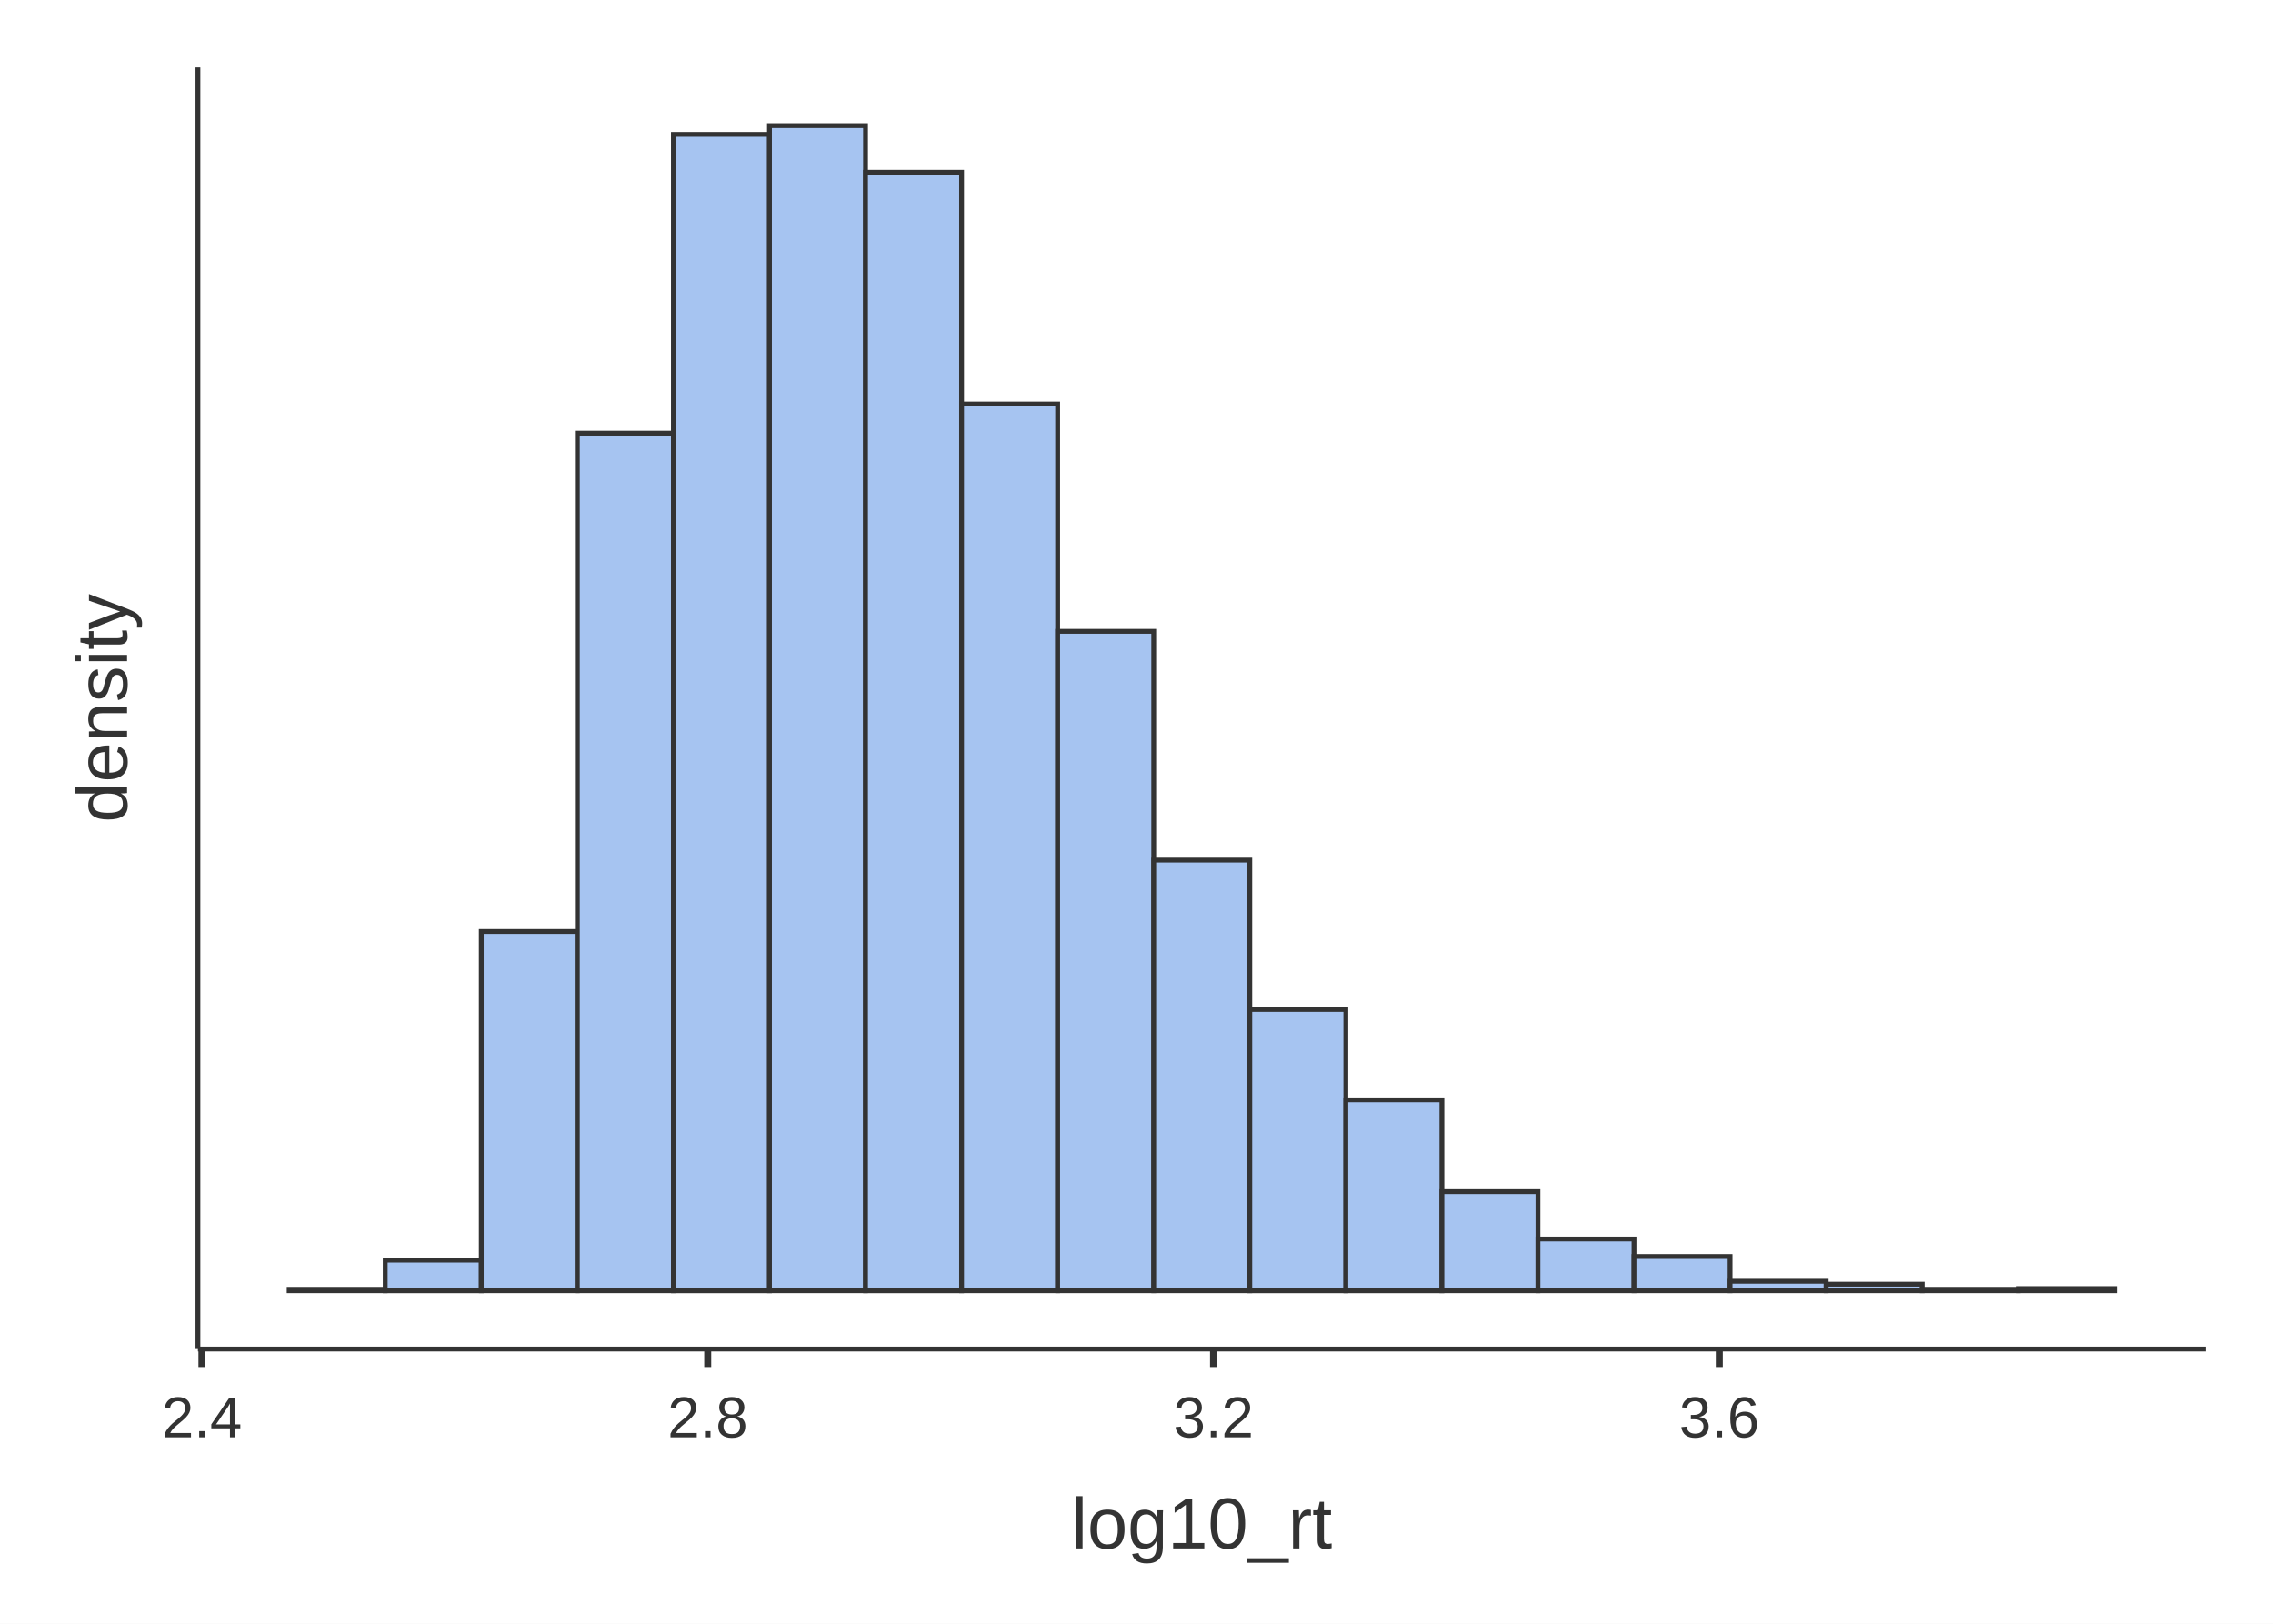
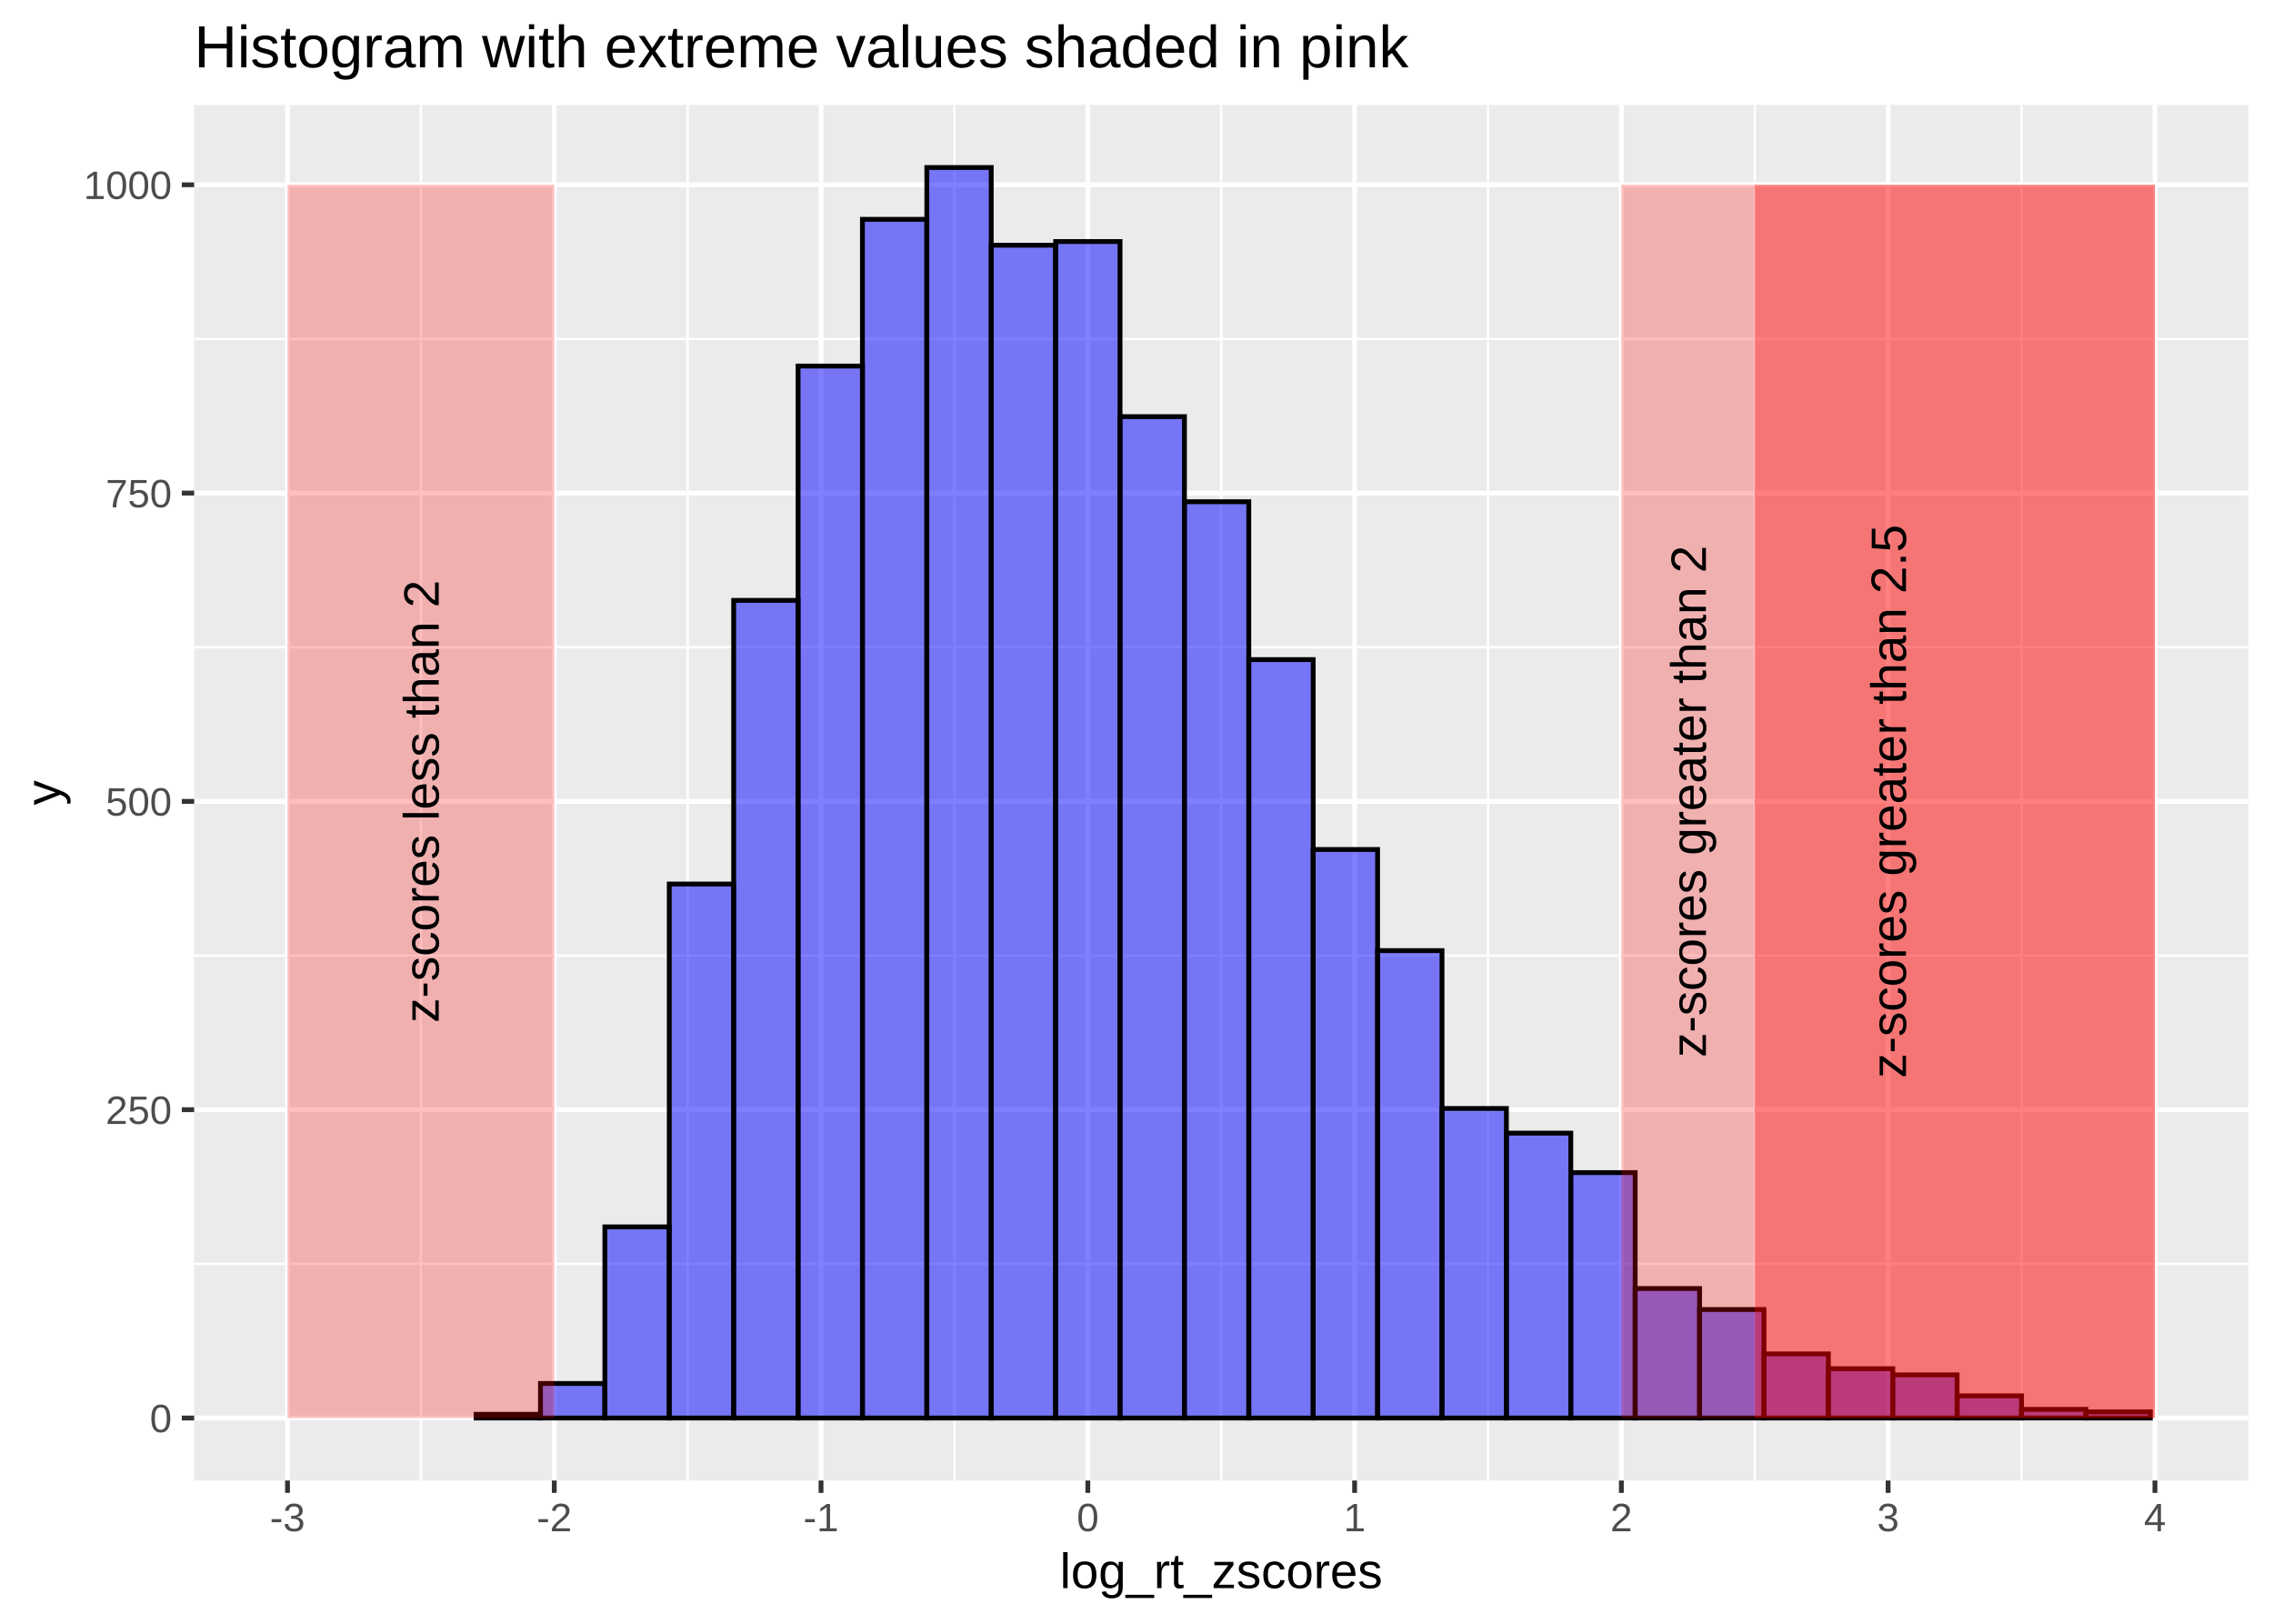
<svg xmlns="http://www.w3.org/2000/svg" class="svglite" width="504.00pt" height="360.00pt" viewBox="0 0 504.00 360.00">
  <defs>
    <style type="text/css">
    .svglite line, .svglite polyline, .svglite polygon, .svglite path, .svglite rect, .svglite circle {
      fill: none;
      stroke: #000000;
      stroke-linecap: round;
      stroke-linejoin: round;
      stroke-miterlimit: 10.00;
    }
  </style>
  </defs>
  <rect width="100%" height="100%" style="stroke: none; fill: #FFFFFF;" />
  <defs>
    <clipPath id="cpMC4wMHw1MDQuMDB8MC4wMHwzNjAuMDA=">
      <rect x="0.00" y="0.00" width="504.00" height="360.00" />
    </clipPath>
  </defs>
  <g clip-path="url(#cpMC4wMHw1MDQuMDB8MC4wMHwzNjAuMDA=)">
-     <rect x="0.00" y="0.00" width="504.00" height="360.00" style="stroke-width: 1.55; stroke: none;" />
+     <rect x="0.00" y="0.00" width="504.00" height="360.00" style="stroke-width: 1.07; stroke: #FFFFFF; fill: #FFFFFF;" />
  </g>
  <defs>
-     <clipPath id="cpNDMuODl8NDg5LjA2fDE0Ljk0fDI5OS4wOQ==">
-       <rect x="43.89" y="14.94" width="445.17" height="284.15" />
+     <clipPath id="cpNDMuMDV8NDk4LjUyfDIzLjI4fDMyOC4yNQ==">
+       <rect x="43.05" y="23.28" width="455.47" height="304.97" />
    </clipPath>
  </defs>
-   <g clip-path="url(#cpNDMuODl8NDg5LjA2fDE0Ljk0fDI5OS4wOQ==)">
-     <rect x="43.89" y="14.94" width="445.17" height="284.15" style="stroke-width: 1.55; stroke: none;" />
-     <rect x="64.12" y="285.85" width="21.30" height="0.32" style="stroke-width: 1.07; stroke: #333333; stroke-linecap: square; stroke-linejoin: miter; fill: #A6C4F1;" />
-     <rect x="85.42" y="279.39" width="21.30" height="6.79" style="stroke-width: 1.07; stroke: #333333; stroke-linecap: square; stroke-linejoin: miter; fill: #A6C4F1;" />
-     <rect x="106.72" y="206.53" width="21.30" height="79.64" style="stroke-width: 1.07; stroke: #333333; stroke-linecap: square; stroke-linejoin: miter; fill: #A6C4F1;" />
-     <rect x="128.02" y="96.03" width="21.30" height="190.14" style="stroke-width: 1.07; stroke: #333333; stroke-linecap: square; stroke-linejoin: miter; fill: #A6C4F1;" />
-     <rect x="149.32" y="29.80" width="21.30" height="256.38" style="stroke-width: 1.07; stroke: #333333; stroke-linecap: square; stroke-linejoin: miter; fill: #A6C4F1;" />
-     <rect x="170.62" y="27.86" width="21.30" height="258.31" style="stroke-width: 1.07; stroke: #333333; stroke-linecap: square; stroke-linejoin: miter; fill: #A6C4F1;" />
-     <rect x="191.92" y="38.20" width="21.30" height="247.98" style="stroke-width: 1.07; stroke: #333333; stroke-linecap: square; stroke-linejoin: miter; fill: #A6C4F1;" />
-     <rect x="213.22" y="89.57" width="21.30" height="196.60" style="stroke-width: 1.07; stroke: #333333; stroke-linecap: square; stroke-linejoin: miter; fill: #A6C4F1;" />
-     <rect x="234.52" y="139.97" width="21.30" height="146.20" style="stroke-width: 1.07; stroke: #333333; stroke-linecap: square; stroke-linejoin: miter; fill: #A6C4F1;" />
-     <rect x="255.82" y="190.70" width="21.30" height="95.47" style="stroke-width: 1.07; stroke: #333333; stroke-linecap: square; stroke-linejoin: miter; fill: #A6C4F1;" />
-     <rect x="277.12" y="223.82" width="21.30" height="62.36" style="stroke-width: 1.07; stroke: #333333; stroke-linecap: square; stroke-linejoin: miter; fill: #A6C4F1;" />
-     <rect x="298.42" y="243.85" width="21.30" height="42.33" style="stroke-width: 1.07; stroke: #333333; stroke-linecap: square; stroke-linejoin: miter; fill: #A6C4F1;" />
-     <rect x="319.72" y="264.20" width="21.30" height="21.97" style="stroke-width: 1.07; stroke: #333333; stroke-linecap: square; stroke-linejoin: miter; fill: #A6C4F1;" />
-     <rect x="341.02" y="274.70" width="21.30" height="11.47" style="stroke-width: 1.07; stroke: #333333; stroke-linecap: square; stroke-linejoin: miter; fill: #A6C4F1;" />
-     <rect x="362.32" y="278.58" width="21.30" height="7.59" style="stroke-width: 1.07; stroke: #333333; stroke-linecap: square; stroke-linejoin: miter; fill: #A6C4F1;" />
-     <rect x="383.62" y="284.07" width="21.30" height="2.10" style="stroke-width: 1.07; stroke: #333333; stroke-linecap: square; stroke-linejoin: miter; fill: #A6C4F1;" />
-     <rect x="404.92" y="284.72" width="21.30" height="1.45" style="stroke-width: 1.07; stroke: #333333; stroke-linecap: square; stroke-linejoin: miter; fill: #A6C4F1;" />
-     <rect x="426.22" y="285.85" width="21.30" height="0.32" style="stroke-width: 1.07; stroke: #333333; stroke-linecap: square; stroke-linejoin: miter; fill: #A6C4F1;" />
-     <rect x="447.52" y="285.69" width="21.30" height="0.48" style="stroke-width: 1.07; stroke: #333333; stroke-linecap: square; stroke-linejoin: miter; fill: #A6C4F1;" />
+   <g clip-path="url(#cpNDMuMDV8NDk4LjUyfDIzLjI4fDMyOC4yNQ==)">
+     <rect x="43.05" y="23.28" width="455.47" height="304.97" style="stroke-width: 1.07; stroke: none; fill: #EBEBEB;" />
+     <polyline points="43.05,280.21 498.52,280.21 " style="stroke-width: 0.53; stroke: #FFFFFF; stroke-linecap: butt;" />
+     <polyline points="43.05,211.86 498.52,211.86 " style="stroke-width: 0.53; stroke: #FFFFFF; stroke-linecap: butt;" />
+     <polyline points="43.05,143.50 498.52,143.50 " style="stroke-width: 0.53; stroke: #FFFFFF; stroke-linecap: butt;" />
+     <polyline points="43.05,75.15 498.52,75.15 " style="stroke-width: 0.53; stroke: #FFFFFF; stroke-linecap: butt;" />
+     <polyline points="93.33,328.25 93.33,23.28 " style="stroke-width: 0.53; stroke: #FFFFFF; stroke-linecap: butt;" />
+     <polyline points="152.48,328.25 152.48,23.28 " style="stroke-width: 0.53; stroke: #FFFFFF; stroke-linecap: butt;" />
+     <polyline points="211.63,328.25 211.63,23.28 " style="stroke-width: 0.53; stroke: #FFFFFF; stroke-linecap: butt;" />
+     <polyline points="270.78,328.25 270.78,23.28 " style="stroke-width: 0.53; stroke: #FFFFFF; stroke-linecap: butt;" />
+     <polyline points="329.94,328.25 329.94,23.28 " style="stroke-width: 0.53; stroke: #FFFFFF; stroke-linecap: butt;" />
+     <polyline points="389.09,328.25 389.09,23.28 " style="stroke-width: 0.53; stroke: #FFFFFF; stroke-linecap: butt;" />
+     <polyline points="448.24,328.25 448.24,23.28 " style="stroke-width: 0.53; stroke: #FFFFFF; stroke-linecap: butt;" />
+     <polyline points="43.05,314.39 498.52,314.39 " style="stroke-width: 1.07; stroke: #FFFFFF; stroke-linecap: butt;" />
+     <polyline points="43.05,246.03 498.52,246.03 " style="stroke-width: 1.07; stroke: #FFFFFF; stroke-linecap: butt;" />
+     <polyline points="43.05,177.68 498.52,177.68 " style="stroke-width: 1.07; stroke: #FFFFFF; stroke-linecap: butt;" />
+     <polyline points="43.05,109.32 498.52,109.32 " style="stroke-width: 1.07; stroke: #FFFFFF; stroke-linecap: butt;" />
+     <polyline points="43.05,40.97 498.52,40.97 " style="stroke-width: 1.07; stroke: #FFFFFF; stroke-linecap: butt;" />
+     <polyline points="63.75,328.25 63.75,23.28 " style="stroke-width: 1.07; stroke: #FFFFFF; stroke-linecap: butt;" />
+     <polyline points="122.90,328.25 122.90,23.28 " style="stroke-width: 1.07; stroke: #FFFFFF; stroke-linecap: butt;" />
+     <polyline points="182.05,328.25 182.05,23.28 " style="stroke-width: 1.07; stroke: #FFFFFF; stroke-linecap: butt;" />
+     <polyline points="241.21,328.25 241.21,23.28 " style="stroke-width: 1.07; stroke: #FFFFFF; stroke-linecap: butt;" />
+     <polyline points="300.36,328.25 300.36,23.28 " style="stroke-width: 1.07; stroke: #FFFFFF; stroke-linecap: butt;" />
+     <polyline points="359.51,328.25 359.51,23.28 " style="stroke-width: 1.07; stroke: #FFFFFF; stroke-linecap: butt;" />
+     <polyline points="418.66,328.25 418.66,23.28 " style="stroke-width: 1.07; stroke: #FFFFFF; stroke-linecap: butt;" />
+     <polyline points="477.82,328.25 477.82,23.28 " style="stroke-width: 1.07; stroke: #FFFFFF; stroke-linecap: butt;" />
+     <rect x="77.01" y="314.39" width="14.28" height="0.00" style="stroke-width: 1.07; stroke-linecap: square; stroke-linejoin: miter; fill: #0000FF; fill-opacity: 0.50;" />
+     <rect x="91.29" y="314.39" width="14.28" height="0.00" style="stroke-width: 1.07; stroke-linecap: square; stroke-linejoin: miter; fill: #0000FF; fill-opacity: 0.50;" />
+     <rect x="105.56" y="313.57" width="14.28" height="0.82" style="stroke-width: 1.07; stroke-linecap: square; stroke-linejoin: miter; fill: #0000FF; fill-opacity: 0.50;" />
+     <rect x="119.84" y="306.73" width="14.28" height="7.66" style="stroke-width: 1.07; stroke-linecap: square; stroke-linejoin: miter; fill: #0000FF; fill-opacity: 0.50;" />
+     <rect x="134.12" y="272.01" width="14.28" height="42.38" style="stroke-width: 1.07; stroke-linecap: square; stroke-linejoin: miter; fill: #0000FF; fill-opacity: 0.50;" />
+     <rect x="148.40" y="196.00" width="14.28" height="118.39" style="stroke-width: 1.07; stroke-linecap: square; stroke-linejoin: miter; fill: #0000FF; fill-opacity: 0.50;" />
+     <rect x="162.68" y="133.11" width="14.28" height="181.28" style="stroke-width: 1.07; stroke-linecap: square; stroke-linejoin: miter; fill: #0000FF; fill-opacity: 0.50;" />
+     <rect x="176.96" y="81.16" width="14.28" height="233.23" style="stroke-width: 1.07; stroke-linecap: square; stroke-linejoin: miter; fill: #0000FF; fill-opacity: 0.50;" />
+     <rect x="191.23" y="48.63" width="14.28" height="265.76" style="stroke-width: 1.07; stroke-linecap: square; stroke-linejoin: miter; fill: #0000FF; fill-opacity: 0.50;" />
+     <rect x="205.51" y="37.14" width="14.28" height="277.25" style="stroke-width: 1.07; stroke-linecap: square; stroke-linejoin: miter; fill: #0000FF; fill-opacity: 0.50;" />
+     <rect x="219.79" y="54.37" width="14.28" height="260.02" style="stroke-width: 1.07; stroke-linecap: square; stroke-linejoin: miter; fill: #0000FF; fill-opacity: 0.50;" />
+     <rect x="234.07" y="53.55" width="14.28" height="260.84" style="stroke-width: 1.07; stroke-linecap: square; stroke-linejoin: miter; fill: #0000FF; fill-opacity: 0.50;" />
+     <rect x="248.35" y="92.37" width="14.28" height="222.02" style="stroke-width: 1.07; stroke-linecap: square; stroke-linejoin: miter; fill: #0000FF; fill-opacity: 0.50;" />
+     <rect x="262.62" y="111.24" width="14.28" height="203.15" style="stroke-width: 1.07; stroke-linecap: square; stroke-linejoin: miter; fill: #0000FF; fill-opacity: 0.50;" />
+     <rect x="276.90" y="146.24" width="14.28" height="168.15" style="stroke-width: 1.07; stroke-linecap: square; stroke-linejoin: miter; fill: #0000FF; fill-opacity: 0.50;" />
+     <rect x="291.18" y="188.34" width="14.28" height="126.05" style="stroke-width: 1.07; stroke-linecap: square; stroke-linejoin: miter; fill: #0000FF; fill-opacity: 0.50;" />
+     <rect x="305.46" y="210.76" width="14.28" height="103.63" style="stroke-width: 1.07; stroke-linecap: square; stroke-linejoin: miter; fill: #0000FF; fill-opacity: 0.50;" />
+     <rect x="319.74" y="245.76" width="14.28" height="68.63" style="stroke-width: 1.07; stroke-linecap: square; stroke-linejoin: miter; fill: #0000FF; fill-opacity: 0.50;" />
+     <rect x="334.02" y="251.23" width="14.28" height="63.16" style="stroke-width: 1.07; stroke-linecap: square; stroke-linejoin: miter; fill: #0000FF; fill-opacity: 0.50;" />
+     <rect x="348.29" y="259.98" width="14.28" height="54.41" style="stroke-width: 1.07; stroke-linecap: square; stroke-linejoin: miter; fill: #0000FF; fill-opacity: 0.50;" />
+     <rect x="362.57" y="285.68" width="14.28" height="28.71" style="stroke-width: 1.07; stroke-linecap: square; stroke-linejoin: miter; fill: #0000FF; fill-opacity: 0.50;" />
+     <rect x="376.85" y="290.33" width="14.28" height="24.06" style="stroke-width: 1.07; stroke-linecap: square; stroke-linejoin: miter; fill: #0000FF; fill-opacity: 0.50;" />
+     <rect x="391.13" y="300.17" width="14.28" height="14.22" style="stroke-width: 1.07; stroke-linecap: square; stroke-linejoin: miter; fill: #0000FF; fill-opacity: 0.50;" />
+     <rect x="405.41" y="303.45" width="14.28" height="10.94" style="stroke-width: 1.07; stroke-linecap: square; stroke-linejoin: miter; fill: #0000FF; fill-opacity: 0.50;" />
+     <rect x="419.68" y="304.82" width="14.28" height="9.57" style="stroke-width: 1.07; stroke-linecap: square; stroke-linejoin: miter; fill: #0000FF; fill-opacity: 0.50;" />
+     <rect x="433.96" y="309.47" width="14.28" height="4.92" style="stroke-width: 1.07; stroke-linecap: square; stroke-linejoin: miter; fill: #0000FF; fill-opacity: 0.50;" />
+     <rect x="448.24" y="312.47" width="14.28" height="1.91" style="stroke-width: 1.07; stroke-linecap: square; stroke-linejoin: miter; fill: #0000FF; fill-opacity: 0.50;" />
+     <rect x="462.52" y="313.02" width="14.28" height="1.37" style="stroke-width: 1.07; stroke-linecap: square; stroke-linejoin: miter; fill: #0000FF; fill-opacity: 0.50;" />
+     <rect x="359.51" y="40.97" width="29.58" height="273.42" style="stroke-width: 1.07; stroke: none; stroke-linecap: square; stroke-linejoin: miter; fill: #FF0000; fill-opacity: 0.25;" />
+     <rect x="389.09" y="40.97" width="88.73" height="273.42" style="stroke-width: 1.07; stroke: none; stroke-linecap: square; stroke-linejoin: miter; fill: #FF0000; fill-opacity: 0.50;" />
+     <rect x="63.75" y="40.97" width="59.15" height="273.42" style="stroke-width: 1.07; stroke: none; stroke-linecap: square; stroke-linejoin: miter; fill: #FF0000; fill-opacity: 0.25;" />
+     <text transform="translate(378.26,177.68) rotate(-90)" text-anchor="middle" style="font-size: 11.04px; font-family: Arial;" textLength="113.43px" lengthAdjust="spacingAndGlyphs">z-scores greater than 2</text>
+     <text transform="translate(422.62,177.68) rotate(-90)" text-anchor="middle" style="font-size: 11.04px; font-family: Arial;" textLength="122.63px" lengthAdjust="spacingAndGlyphs">z-scores greater than 2.5</text>
+     <text transform="translate(97.28,177.68) rotate(-90)" text-anchor="middle" style="font-size: 11.04px; font-family: Arial;" textLength="98.09px" lengthAdjust="spacingAndGlyphs">z-scores less than 2</text>
  </g>
  <g clip-path="url(#cpMC4wMHw1MDQuMDB8MC4wMHwzNjAuMDA=)">
-     <polyline points="43.89,299.09 43.89,14.94 " style="stroke-width: 1.07; stroke: #333333; stroke-linecap: butt;" />
-     <polyline points="43.89,299.09 489.06,299.09 " style="stroke-width: 1.07; stroke: #333333; stroke-linecap: butt;" />
-     <polyline points="44.78,303.08 44.78,299.09 " style="stroke-width: 1.55; stroke: #333333; stroke-linecap: butt;" />
-     <polyline points="156.93,303.08 156.93,299.09 " style="stroke-width: 1.55; stroke: #333333; stroke-linecap: butt;" />
-     <polyline points="269.08,303.08 269.08,299.09 " style="stroke-width: 1.55; stroke: #333333; stroke-linecap: butt;" />
-     <polyline points="381.23,303.08 381.23,299.09 " style="stroke-width: 1.55; stroke: #333333; stroke-linecap: butt;" />
-     <text x="44.78" y="318.67" text-anchor="middle" style="font-size: 12.80px; fill: #333333; font-family: Arial;" textLength="17.78px" lengthAdjust="spacingAndGlyphs">2.4</text>
-     <text x="156.93" y="318.67" text-anchor="middle" style="font-size: 12.80px; fill: #333333; font-family: Arial;" textLength="17.78px" lengthAdjust="spacingAndGlyphs">2.8</text>
-     <text x="269.08" y="318.67" text-anchor="middle" style="font-size: 12.80px; fill: #333333; font-family: Arial;" textLength="17.78px" lengthAdjust="spacingAndGlyphs">3.2</text>
-     <text x="381.23" y="318.67" text-anchor="middle" style="font-size: 12.80px; fill: #333333; font-family: Arial;" textLength="17.78px" lengthAdjust="spacingAndGlyphs">3.6</text>
-     <text x="266.47" y="343.30" text-anchor="middle" style="font-size: 16.00px; fill: #333333; font-family: Arial;" textLength="57.82px" lengthAdjust="spacingAndGlyphs">log10_rt</text>
-     <text transform="translate(28.18,157.02) rotate(-90)" text-anchor="middle" style="font-size: 16.00px; fill: #333333; font-family: Arial;" textLength="50.70px" lengthAdjust="spacingAndGlyphs">density</text>
+     <text x="38.11" y="317.54" text-anchor="end" style="font-size: 8.80px; fill: #4D4D4D; font-family: Arial;" textLength="4.90px" lengthAdjust="spacingAndGlyphs">0</text>
+     <text x="38.11" y="249.19" text-anchor="end" style="font-size: 8.80px; fill: #4D4D4D; font-family: Arial;" textLength="14.69px" lengthAdjust="spacingAndGlyphs">250</text>
+     <text x="38.11" y="180.83" text-anchor="end" style="font-size: 8.80px; fill: #4D4D4D; font-family: Arial;" textLength="14.69px" lengthAdjust="spacingAndGlyphs">500</text>
+     <text x="38.11" y="112.48" text-anchor="end" style="font-size: 8.80px; fill: #4D4D4D; font-family: Arial;" textLength="14.69px" lengthAdjust="spacingAndGlyphs">750</text>
+     <text x="38.11" y="44.12" text-anchor="end" style="font-size: 8.80px; fill: #4D4D4D; font-family: Arial;" textLength="19.58px" lengthAdjust="spacingAndGlyphs">1000</text>
+     <polyline points="40.31,314.39 43.05,314.39 " style="stroke-width: 1.07; stroke: #333333; stroke-linecap: butt;" />
+     <polyline points="40.31,246.03 43.05,246.03 " style="stroke-width: 1.07; stroke: #333333; stroke-linecap: butt;" />
+     <polyline points="40.31,177.68 43.05,177.68 " style="stroke-width: 1.07; stroke: #333333; stroke-linecap: butt;" />
+     <polyline points="40.31,109.32 43.05,109.32 " style="stroke-width: 1.07; stroke: #333333; stroke-linecap: butt;" />
+     <polyline points="40.31,40.97 43.05,40.97 " style="stroke-width: 1.07; stroke: #333333; stroke-linecap: butt;" />
+     <polyline points="63.75,330.99 63.75,328.25 " style="stroke-width: 1.07; stroke: #333333; stroke-linecap: butt;" />
+     <polyline points="122.90,330.99 122.90,328.25 " style="stroke-width: 1.07; stroke: #333333; stroke-linecap: butt;" />
+     <polyline points="182.05,330.99 182.05,328.25 " style="stroke-width: 1.07; stroke: #333333; stroke-linecap: butt;" />
+     <polyline points="241.21,330.99 241.21,328.25 " style="stroke-width: 1.07; stroke: #333333; stroke-linecap: butt;" />
+     <polyline points="300.36,330.99 300.36,328.25 " style="stroke-width: 1.07; stroke: #333333; stroke-linecap: butt;" />
+     <polyline points="359.51,330.99 359.51,328.25 " style="stroke-width: 1.07; stroke: #333333; stroke-linecap: butt;" />
+     <polyline points="418.66,330.99 418.66,328.25 " style="stroke-width: 1.07; stroke: #333333; stroke-linecap: butt;" />
+     <polyline points="477.82,330.99 477.82,328.25 " style="stroke-width: 1.07; stroke: #333333; stroke-linecap: butt;" />
+     <text x="63.75" y="339.49" text-anchor="middle" style="font-size: 8.80px; fill: #4D4D4D; font-family: Arial;" textLength="7.83px" lengthAdjust="spacingAndGlyphs">-3</text>
+     <text x="122.90" y="339.49" text-anchor="middle" style="font-size: 8.80px; fill: #4D4D4D; font-family: Arial;" textLength="7.83px" lengthAdjust="spacingAndGlyphs">-2</text>
+     <text x="182.05" y="339.49" text-anchor="middle" style="font-size: 8.80px; fill: #4D4D4D; font-family: Arial;" textLength="7.83px" lengthAdjust="spacingAndGlyphs">-1</text>
+     <text x="241.21" y="339.49" text-anchor="middle" style="font-size: 8.80px; fill: #4D4D4D; font-family: Arial;" textLength="4.90px" lengthAdjust="spacingAndGlyphs">0</text>
+     <text x="300.36" y="339.49" text-anchor="middle" style="font-size: 8.80px; fill: #4D4D4D; font-family: Arial;" textLength="4.90px" lengthAdjust="spacingAndGlyphs">1</text>
+     <text x="359.51" y="339.49" text-anchor="middle" style="font-size: 8.80px; fill: #4D4D4D; font-family: Arial;" textLength="4.90px" lengthAdjust="spacingAndGlyphs">2</text>
+     <text x="418.66" y="339.49" text-anchor="middle" style="font-size: 8.80px; fill: #4D4D4D; font-family: Arial;" textLength="4.90px" lengthAdjust="spacingAndGlyphs">3</text>
+     <text x="477.82" y="339.49" text-anchor="middle" style="font-size: 8.80px; fill: #4D4D4D; font-family: Arial;" textLength="4.90px" lengthAdjust="spacingAndGlyphs">4</text>
+     <text x="270.78" y="352.10" text-anchor="middle" style="font-size: 11.00px; font-family: Arial;" textLength="71.55px" lengthAdjust="spacingAndGlyphs">log_rt_zscores</text>
+     <text transform="translate(13.37,175.77) rotate(-90)" text-anchor="middle" style="font-size: 11.00px; font-family: Arial;" textLength="5.50px" lengthAdjust="spacingAndGlyphs">y</text>
+     <text x="43.05" y="14.94" style="font-size: 13.20px; font-family: Arial;" textLength="269.08px" lengthAdjust="spacingAndGlyphs">Histogram with extreme values shaded in pink</text>
  </g>
</svg>
